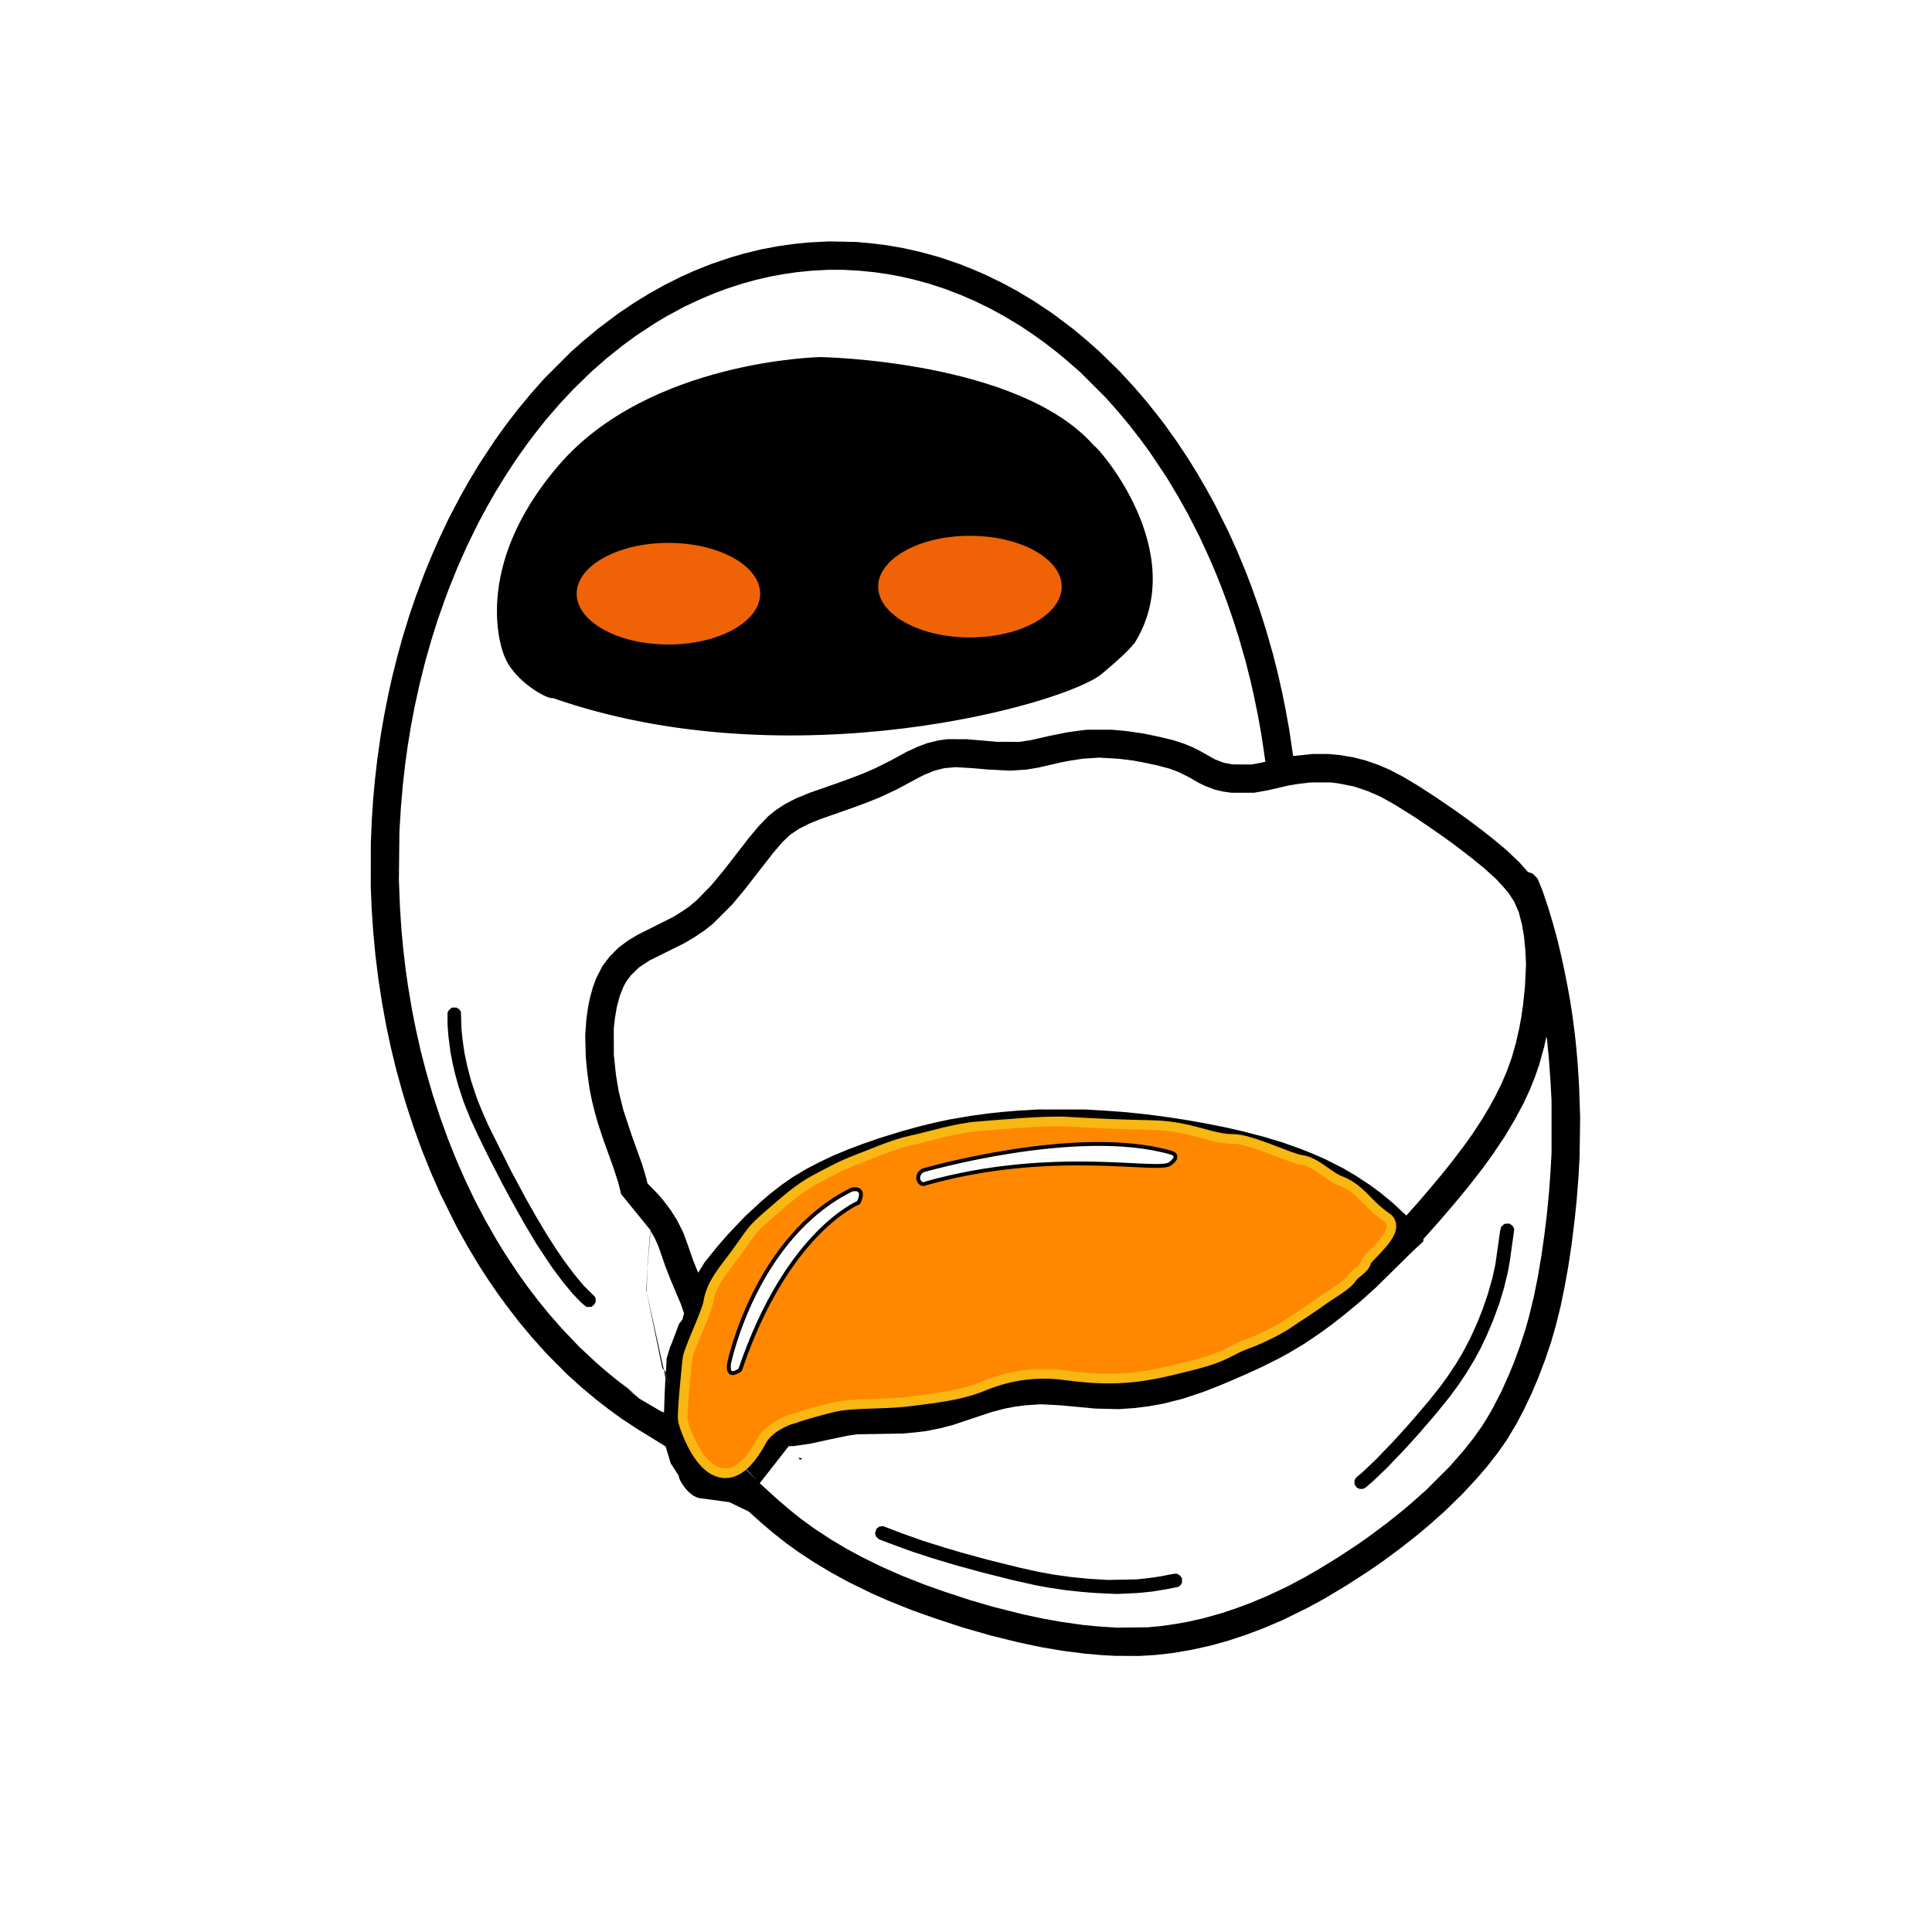
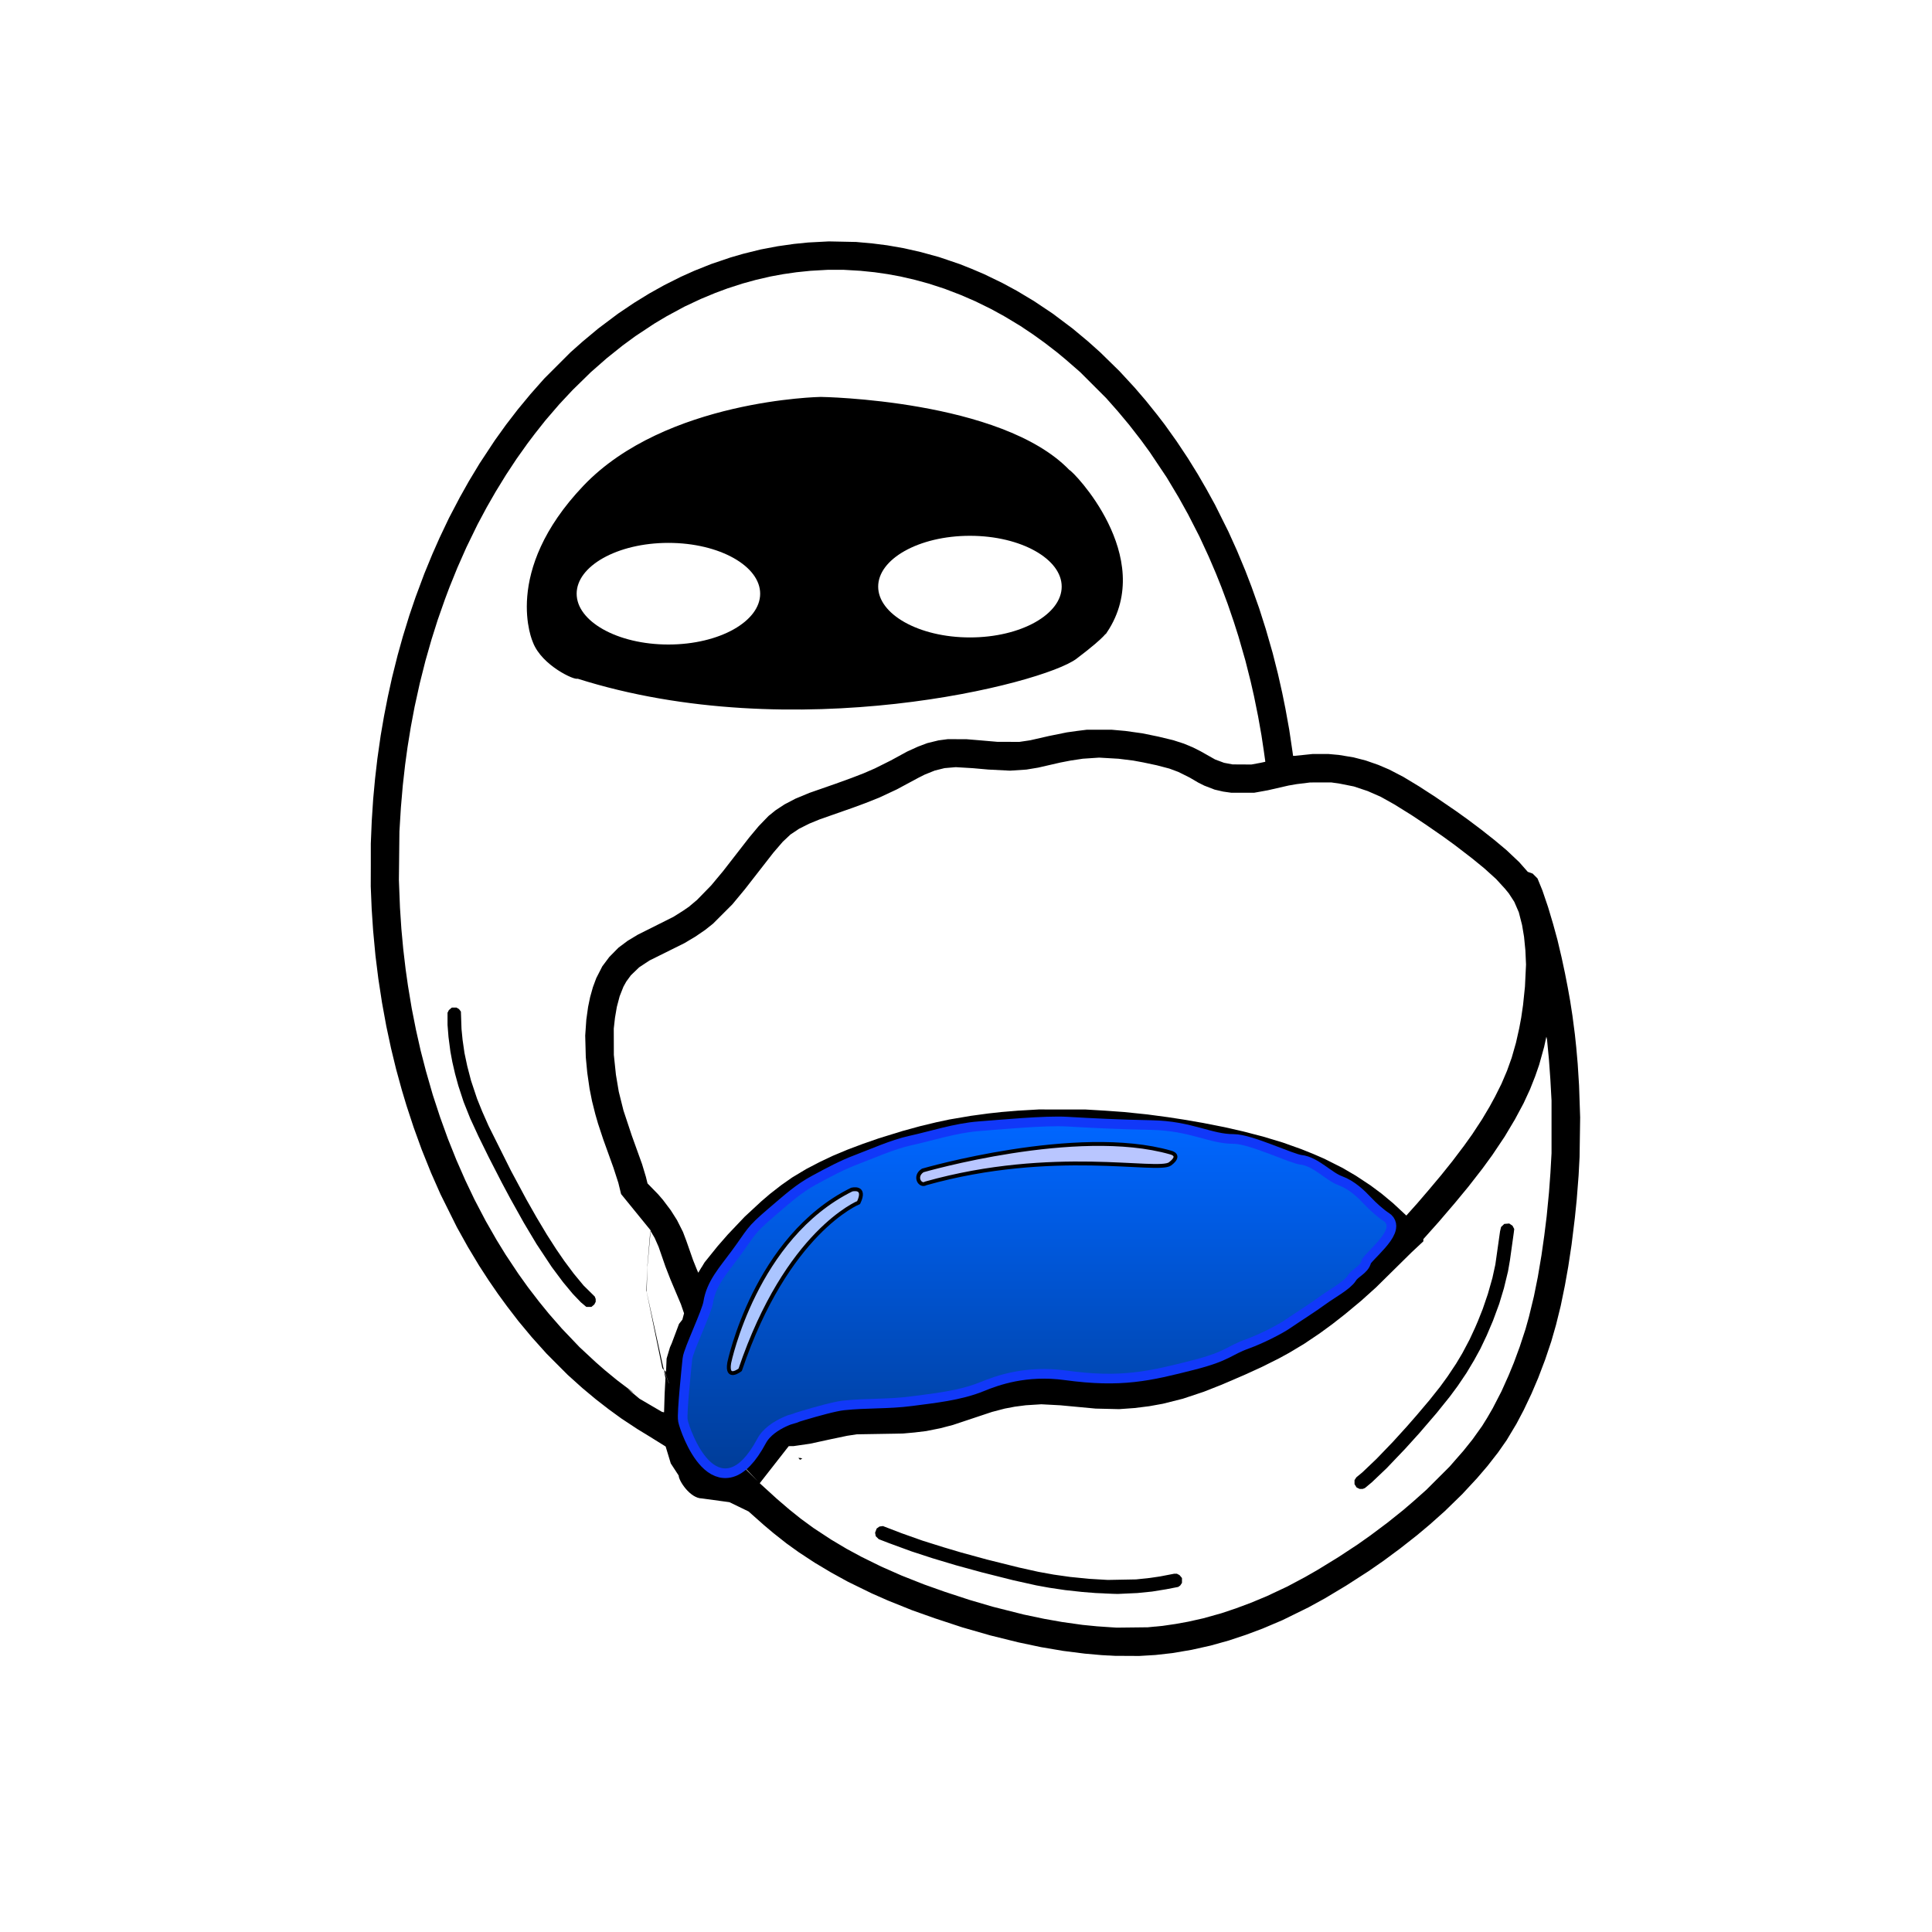
<svg xmlns="http://www.w3.org/2000/svg" viewBox="0 0 500 500" width="500" height="500">
+   <defs>
+     <linearGradient gradientUnits="userSpaceOnUse" x1="268.39" y1="291.468" x2="268.39" y2="380.025" id="gradient-0">
+       <stop offset="0" style="stop-color: rgba(0, 102, 255, 1)" />
+       <stop offset="1" style="stop-color: rgba(0, 61, 153, 1)" />
+     </linearGradient>
+   </defs>
  <path d="M 286.844 428.442 L 285.141 428.347 L 280.754 427.96 L 275.152 427.25 L 269.42 426.279 L 263.523 425.031 L 256.28 423.238 L 249.056 421.163 L 241.905 418.805 L 236.061 416.731 L 229.849 414.235 L 225.587 412.357 L 219.401 409.33 L 215.113 406.972 L 210.851 404.431 L 206.707 401.706 L 203.543 399.434 L 200.134 396.741 L 197.698 394.686 L 193.725 391.16 L 188.778 388.765 L 181.649 387.793 C 178.576 387.768 175.629 383.166 175.644 381.874 L 173.596 378.732 L 172.269 374.355 L 167.866 371.618 L 164.95 369.838 L 160.793 367.093 L 157.523 364.709 L 154.233 362.161 L 150.752 359.259 L 146.924 355.818 L 141.448 350.322 L 137.6 346.033 L 134.178 341.923 L 131.217 338.068 L 128.879 334.863 L 126.449 331.33 L 124 327.555 L 121.065 322.669 L 118.228 317.573 L 113.992 309.049 L 111.562 303.546 L 109.126 297.485 L 107.051 291.76 L 105.213 286.158 L 103.991 282.093 L 102.5 276.656 L 101.2 271.297 L 99.972 265.558 L 98.863 259.484 L 97.91 253.272 L 97.168 247.303 L 96.565 240.847 L 96.19 235.246 L 95.947 229.402 L 95.964 223.872 L 95.964 218.33 L 96.206 212.486 L 96.581 206.76 L 97.066 201.526 L 97.671 196.292 L 98.525 190.323 L 99.385 185.332 L 100.363 180.342 L 101.46 175.351 L 102.891 169.625 L 104.25 164.752 L 105.938 159.263 L 107.554 154.521 L 109.826 148.434 L 111.881 143.437 L 113.765 139.175 L 116.195 134.059 L 119.006 128.701 L 120.169 126.632 L 121.33 124.561 L 124.122 119.931 L 128.061 113.962 L 130.944 109.943 L 134.017 105.951 L 137.268 102.024 L 140.821 98.005 L 147.657 91.169 L 150.821 88.358 L 154.84 85.009 L 159.956 81.168 L 164.099 78.377 L 167.994 75.98 L 169.94 74.89 L 171.888 73.803 L 176.235 71.623 L 179.735 70.054 L 183.99 68.352 L 189.059 66.633 L 192.349 65.68 L 196.854 64.564 L 201.261 63.73 L 205.496 63.126 L 209.147 62.758 L 214.506 62.475 L 221.571 62.62 L 225.833 63.007 L 229.609 63.486 L 233.871 64.229 L 238.251 65.22 L 242.998 66.521 L 245.701 67.437 L 248.403 68.356 L 249.962 68.977 L 251.522 69.601 L 254.687 70.947 L 259.376 73.219 L 263.086 75.221 L 267.591 77.914 L 272.464 81.177 L 277.579 85.019 L 281.598 88.368 L 284.75 91.192 L 289.727 96.064 L 293.661 100.327 L 296.583 103.734 L 299.512 107.385 L 301.476 109.946 L 304.516 114.208 L 307.432 118.595 L 309.999 122.739 L 312.251 126.633 L 314.458 130.652 L 317.918 137.593 L 320.118 142.465 L 322.298 147.699 L 323.914 151.908 L 325.864 157.397 L 327.584 162.802 L 329.371 169.014 L 330.724 174.372 L 331.289 176.868 L 331.85 179.363 L 332.664 183.382 L 333.656 188.859 L 334.49 194.46 L 334.648 195.616 L 335.061 195.616 L 339.691 195.137 L 343.834 195.137 L 346.513 195.38 L 350.289 196.004 L 353.455 196.818 L 356.712 197.954 L 359.542 199.162 L 363.193 201.06 L 367.212 203.489 L 371.473 206.247 L 376.832 209.912 L 379.879 212.098 L 383.287 214.659 L 386.695 217.346 L 389.86 219.992 L 393.189 223.137 L 395.389 225.633 L 396.657 226.086 L 397.904 227.34 L 399.165 230.419 L 400.643 234.767 L 401.95 239.153 L 403.066 243.232 L 404.143 247.795 L 405.003 251.814 L 405.739 255.59 L 406.349 258.998 L 406.953 262.892 L 407.57 267.64 L 407.932 271.048 L 408.306 275.31 L 408.66 280.912 L 408.943 289.192 L 408.792 299.423 L 408.543 304.171 L 408.05 310.501 L 407.564 315.248 L 406.724 322.098 L 405.863 327.791 L 404.997 332.664 L 404.454 335.31 L 403.913 337.953 L 402.692 342.891 L 401.47 347.153 L 399.874 351.901 L 398.081 356.616 L 396.355 360.667 L 394.333 364.929 L 392.467 368.462 L 389.913 372.724 L 387.7 375.889 L 384.942 379.422 L 382.23 382.587 L 378.414 386.698 L 373.91 391.084 L 370.016 394.558 L 366.712 397.329 L 362.346 400.757 L 358.083 403.915 L 354.19 406.614 L 348.346 410.377 L 342.869 413.661 L 338.594 416.005 L 331.909 419.288 L 326.794 421.462 L 322.407 423.103 L 318.02 424.562 L 313.286 425.881 L 308.4 426.971 L 303.41 427.819 L 299.023 428.311 L 294.833 428.56 L 288.556 428.527 L 286.851 428.432 L 286.844 428.442 Z M 298.96 420.967 L 300.848 420.779 L 304.256 420.28 L 307.546 419.683 L 311.44 418.809 L 316.07 417.515 L 319.846 416.249 L 323.74 414.797 L 327.884 413.07 L 333.176 410.581 L 337.747 408.145 L 341.036 406.26 L 346.395 402.971 L 351.386 399.687 L 354.676 397.362 L 359.062 394.079 L 363.166 390.795 L 365.879 388.465 L 369.169 385.536 L 375.144 379.567 L 378.749 375.443 L 381.074 372.54 L 383.576 369.04 L 384.903 366.9 L 386.314 364.463 L 388.58 360.077 L 390.438 355.933 L 391.784 352.663 L 393.315 348.506 L 394.792 344.002 L 395.678 340.836 L 396.979 335.478 L 397.983 330.487 L 398.929 324.885 L 399.657 319.77 L 400.275 314.779 L 400.88 308.567 L 401.247 303.577 L 401.536 298.461 L 401.536 284.822 L 401.233 279.345 L 400.866 274.229 L 400.367 268.996 L 400.196 268.293 L 399.619 270.946 L 398.331 275.576 L 397.32 278.497 L 395.974 281.906 L 394.293 285.544 L 392.067 289.694 L 389.4 294.166 L 386.196 298.947 L 383.649 302.44 L 380.017 307.109 L 376.596 311.252 L 372.353 316.211 L 368.361 320.683 L 368.361 321.254 L 365.262 324.156 L 356.121 333.173 L 352.246 336.659 L 348.083 340.12 L 344.793 342.695 L 341.522 345.085 L 337.491 347.797 L 333.597 350.128 L 330.917 351.593 L 326.53 353.786 L 322.144 355.789 L 316.175 358.356 L 311.545 360.182 L 306.128 361.987 L 300.954 363.288 L 297.421 363.925 L 293.644 364.397 L 289.626 364.686 L 283.538 364.542 L 274.404 363.688 L 269.499 363.426 L 265.454 363.682 L 262.63 364.049 L 260.029 364.542 L 256.74 365.402 L 246.634 368.771 L 243.344 369.631 L 239.693 370.36 L 236.646 370.727 L 233.724 370.991 L 221.792 371.194 L 219.238 371.581 L 215.219 372.422 L 209.617 373.637 L 205.356 374.254 L 204.123 374.262 L 196.616 383.863 L 187.363 374.129 L 187.291 374.201 L 190.732 377.971 L 196.838 384.058 L 201.101 387.939 L 204.265 390.652 L 207.312 393.094 L 210.596 395.491 L 215.108 398.453 L 219.126 400.843 L 222.902 402.885 L 228.017 405.406 L 233.297 407.738 L 239.102 410.036 L 244.579 411.98 L 250.915 414.055 L 256.878 415.808 L 264.915 417.837 L 270.234 418.953 L 274.91 419.781 L 280.138 420.517 L 283.913 420.891 L 287.565 421.141 L 289.029 421.232 L 297.066 421.141 L 298.954 420.953 L 298.96 420.967 Z M 285.807 412.37 L 283.555 412.275 L 280.147 412.006 L 275.642 411.513 L 271.499 410.896 L 268.209 410.298 L 262.194 408.959 L 254.083 406.917 L 247.385 405.085 L 241.298 403.259 L 235.94 401.512 L 230.095 399.371 L 227.416 398.334 L 226.641 397.565 L 226.471 396.659 L 226.884 395.575 L 227.606 395.064 L 228.506 394.945 L 233.366 396.81 L 238.737 398.715 L 244.214 400.435 L 248.718 401.774 L 255.417 403.607 L 263.698 405.669 L 268.688 406.778 L 272.706 407.508 L 276.969 408.111 L 281.841 408.598 L 286.701 408.886 L 294.023 408.748 L 297.555 408.374 L 300.195 407.987 L 303.885 407.277 L 304.568 407.277 L 305.258 407.632 L 305.895 408.388 L 305.895 409.649 L 305.441 410.331 L 304.916 410.699 L 301.81 411.303 L 298.159 411.894 L 294.383 412.275 L 289.268 412.512 L 288.053 412.479 L 285.8 412.383 L 285.807 412.37 Z M 351.474 385.144 L 351.081 384.95 L 350.549 384.097 L 350.549 383.059 L 351.015 382.337 L 352.558 381.063 L 356.223 377.576 L 360.517 373.111 L 364.056 369.217 L 366.611 366.294 L 369.907 362.4 L 372.718 358.867 L 374.661 356.189 L 376.849 352.899 L 378.451 350.219 L 380.322 346.686 L 381.734 343.639 L 382.469 341.932 L 383.73 338.767 L 385.057 334.873 L 385.648 332.801 L 386.236 330.729 L 386.997 327.249 L 388.212 318.673 L 388.475 317.55 L 389.302 316.749 L 390.59 316.644 L 391.443 317.222 L 391.883 318.068 L 391.765 319.041 L 390.773 326.139 L 390.274 329.022 L 389.21 333.408 L 387.996 337.428 L 386.38 341.808 L 384.771 345.59 L 383.123 349.057 L 381.487 352.045 L 379.537 355.302 L 377.265 358.671 L 375.23 361.422 L 371.809 365.677 L 367.31 370.912 L 363.679 374.923 L 358.892 379.941 L 355.031 383.618 L 353.231 385.115 L 352.64 385.339 L 351.865 385.332 L 351.471 385.138 L 351.474 385.144 Z M 206.826 377.543 L 206.612 377.307 L 207.197 377.327 L 207.644 377.504 L 207.033 377.78 L 206.82 377.543 L 206.826 377.543 Z M 175.785 368.066 L 174.86 367.531 L 171.817 366.895 L 172.01 360.642 L 172.222 356.635 L 171.664 353.936 L 171.52 353.936 L 172.5 356.37 L 173.931 360.345 L 173.047 366.591 L 173.315 366.759 L 171.69 365.356 L 173.713 366.525 L 176.149 367.812 L 176.208 367.818 L 175.791 367.057 L 175.785 368.066 Z M 162.391 359.397 L 165.508 361.994 L 171.645 365.58 L 169.192 364.797 L 173.099 365.868 L 172.895 358.423 L 173.112 357.96 L 171.687 354.025 L 167.362 334.349 L 167.537 327.962 L 168.398 318.433 L 160.737 309.02 L 160.028 306.124 L 158.767 302.23 L 156.095 294.803 L 154.769 290.784 L 154.066 288.348 L 153.212 284.939 L 152.581 281.775 L 151.984 277.631 L 151.603 273.612 L 151.452 268.011 L 151.741 263.867 L 152.201 260.577 L 152.726 258.042 L 153.442 255.488 L 154.309 253.15 L 155.871 250.091 L 157.684 247.667 L 160.061 245.257 L 162.418 243.491 L 165.052 241.901 L 174.304 237.266 L 176.74 235.729 L 178.277 234.678 L 180.392 232.898 L 184.043 229.155 L 187.09 225.505 L 193.899 216.738 L 196.343 213.815 L 198.897 211.169 L 200.728 209.692 L 203.047 208.168 L 205.844 206.704 L 209.463 205.2 L 216.318 202.809 L 220.337 201.352 L 223.535 200.117 L 226.425 198.863 L 230.568 196.794 L 234.77 194.502 L 237.627 193.202 L 239.998 192.316 L 242.9 191.607 L 245.297 191.291 L 250.17 191.311 L 253.577 191.593 L 258.083 191.981 L 263.808 192.001 L 265.211 191.794 L 266.613 191.584 L 271.485 190.474 L 276.115 189.535 L 278.794 189.161 L 281.23 188.858 L 287.686 188.852 L 291.219 189.167 L 295.604 189.778 L 299.748 190.625 L 303.643 191.564 L 306.388 192.451 L 308.732 193.429 L 310.701 194.421 L 314.478 196.555 L 316.789 197.415 L 318.982 197.828 L 323.855 197.855 L 326.166 197.428 L 327.447 197.153 L 327.447 196.988 L 327.073 194.328 L 326.468 190.31 L 325.602 185.437 L 324.544 180.204 L 323.658 176.31 L 322.305 170.951 L 320.519 164.739 L 319.318 160.963 L 317.735 156.333 L 316.099 151.947 L 314.688 148.421 L 312.809 144.034 L 310.387 138.801 L 307.491 133.146 L 305.015 128.694 L 301.955 123.578 L 297.555 117.005 L 295.296 113.905 L 292.223 109.946 L 289.281 106.426 L 286.254 103.005 L 279.543 96.3 L 275.767 93.01 L 273.574 91.192 L 270.408 88.749 L 267.361 86.555 L 264.046 84.336 L 259.817 81.794 L 256.408 79.93 L 252.428 77.979 L 248.613 76.324 L 244.47 74.735 L 240.3 73.382 L 236.8 72.424 L 233.024 71.551 L 229.734 70.946 L 226.326 70.454 L 224.501 70.27 L 222.675 70.083 L 218.413 69.833 L 214.151 69.833 L 209.764 70.083 L 206.114 70.457 L 202.705 70.95 L 199.416 71.554 L 195.64 72.427 L 192.173 73.38 L 188.331 74.62 L 185.094 75.822 L 181.351 77.378 L 177.174 79.336 L 172.498 81.863 L 169.333 83.754 L 164.461 86.979 L 161.052 89.481 L 157.034 92.699 L 152.897 96.33 L 148.169 100.959 L 144.754 104.611 L 141.155 108.793 L 138.391 112.287 L 136.493 114.802 L 133.695 118.736 L 130.958 122.886 L 128.265 127.273 L 125.96 131.291 L 123.583 135.737 L 120.707 141.641 L 118.382 146.894 L 116.314 151.996 L 115.171 155.043 L 113.286 160.402 L 111.671 165.517 L 110.108 170.993 L 108.637 176.838 L 107.297 182.926 L 106.312 188.159 L 105.465 193.393 L 104.848 197.897 L 104.244 203.256 L 103.751 208.982 L 103.37 215.194 L 103.233 227.736 L 103.515 234.921 L 103.876 240.397 L 104.362 245.631 L 104.979 250.865 L 105.584 255.126 L 106.555 260.971 L 107.665 266.573 L 108.873 271.931 L 110.226 277.164 L 112.012 283.377 L 113.891 289.103 L 115.913 294.704 L 118.106 300.181 L 120.405 305.415 L 122.782 310.405 L 124.055 312.841 L 125.717 316.007 L 128.502 320.872 L 130.826 324.655 L 134.148 329.652 L 136.67 333.179 L 139.474 336.83 L 142.049 339.995 L 145.391 343.817 L 149.988 348.643 L 154.223 352.577 L 156.555 354.613 L 159.7 357.2 L 164.087 360.509 L 164.251 360.522 L 163.667 360.271 L 162.391 359.397 Z M 151.035 337.628 L 150.329 337.037 L 148.254 334.87 L 145.719 331.823 L 142.81 327.929 L 138.857 321.96 L 135.581 316.483 L 132.048 310.153 L 129.835 306.009 L 126.518 299.555 L 123.826 294.078 L 121.692 289.448 L 119.991 285.187 L 118.619 280.997 L 117.765 277.878 L 117.063 274.831 L 116.564 272.151 L 116.071 268.376 L 115.821 265.237 L 115.821 262.091 L 116.176 261.402 L 116.931 260.765 L 118.152 260.765 L 118.796 261.152 L 119.282 261.803 L 119.44 266.314 L 119.716 269.111 L 120.208 272.52 L 120.93 275.927 L 121.915 279.704 L 123.458 284.333 L 124.785 287.622 L 126.452 291.399 L 132.231 302.97 L 136.251 310.462 L 138.844 315.026 L 141.537 319.531 L 143.959 323.307 L 146.035 326.328 L 148.51 329.644 L 151.032 332.69 L 153.921 335.541 L 154.164 336.178 L 154.164 336.907 L 153.81 337.596 L 153.055 338.233 L 151.748 338.233 L 151.035 337.628 Z M 191.269 354.419 L 191.657 354.183 L 192.037 353.599 L 192.392 351.577 L 193.37 348.319 L 194.927 344.353 L 196.687 340.472 L 198.598 336.696 L 201.067 332.322 L 203.385 328.784 L 206.137 325.132 L 209.02 321.862 L 212.677 318.224 L 215.677 315.637 L 219.408 312.833 L 222.245 311.132 L 222.717 310.364 L 222.717 309.293 L 222.271 308.446 L 221.201 307.901 L 220.583 307.901 L 219.119 308.597 L 215.467 311.047 L 212.014 313.818 L 209.131 316.412 L 205.966 319.655 L 203.286 322.729 L 201.028 325.625 L 198.02 330.129 L 195.728 334.148 L 193.751 337.925 L 192.011 341.7 L 190.593 345.109 L 189.45 348.273 L 188.649 351.203 L 188.347 353.067 L 188.879 354.164 L 189.654 354.663 L 190.869 354.663 L 191.26 354.427 L 191.269 354.419 Z M 173.818 347.713 L 174.909 344.813 L 175.73 342.619 L 176.598 341.525 L 177.173 339.338 L 177.145 340.222 L 176.225 337.543 L 173.5 331.088 L 172.219 327.798 L 170.446 322.682 L 169.428 320.371 L 168.352 318.545 L 168.174 320.01 L 167.551 327.436 L 167.281 334.01 L 171.418 354.105 L 172.366 355.034 L 172.518 351.593 L 173.391 348.67 L 173.818 347.713 Z M 181.567 327.988 L 182.335 326.711 L 185.671 322.567 L 188.337 319.513 L 192.724 314.89 L 196.966 310.957 L 199.278 308.974 L 202.154 306.735 L 204.997 304.738 L 208.648 302.545 L 212.063 300.766 L 215.55 299.111 L 219.365 297.515 L 223.259 296.05 L 227.403 294.606 L 233.615 292.688 L 238.12 291.454 L 242.257 290.456 L 245.671 289.727 L 251.273 288.775 L 255.778 288.164 L 259.186 287.79 L 263.448 287.435 L 268.806 287.126 L 280.863 287.133 L 285.979 287.435 L 290.969 287.796 L 296.938 288.413 L 302.297 289.129 L 306.315 289.746 L 311.306 290.607 L 316.907 291.71 L 321.655 292.793 L 326.883 294.147 L 332.031 295.702 L 336.759 297.39 L 339.806 298.612 L 342.728 299.879 L 347.476 302.27 L 350.883 304.266 L 354.66 306.761 L 357.582 308.934 L 360.53 311.39 L 363.958 314.582 L 366.848 311.351 L 369.77 307.943 L 372.942 304.168 L 375.87 300.516 L 378.91 296.498 L 380.999 293.575 L 383.554 289.681 L 385.51 286.391 L 386.902 283.837 L 388.577 280.488 L 390.008 277.138 L 391.229 273.73 L 392.34 269.837 L 393.186 266.06 L 393.685 263.381 L 394.165 260.091 L 394.657 255.343 L 394.934 249.617 L 394.769 245.966 L 394.421 242.433 L 393.909 239.386 L 393.068 236.096 L 391.893 233.384 L 390.488 231.224 L 389.496 230.009 L 387.191 227.488 L 384.131 224.723 L 380.966 222.136 L 376.461 218.675 L 373.414 216.462 L 369.027 213.428 L 365.376 210.992 L 360.872 208.188 L 357.339 206.211 L 353.957 204.727 L 350.372 203.532 L 346.746 202.809 L 344.553 202.494 L 339.076 202.501 L 335.55 202.935 L 333.475 203.295 L 328.117 204.523 L 324.584 205.16 L 318.615 205.154 L 316.547 204.859 L 314.353 204.353 L 311.66 203.315 L 310.091 202.527 L 307.898 201.24 L 304.976 199.783 L 302.631 198.909 L 299.374 198.055 L 295.841 197.306 L 293.287 196.834 L 291.376 196.598 L 289.462 196.361 L 284.451 196.072 L 280.236 196.355 L 277.09 196.827 L 274.411 197.346 L 268.684 198.66 L 265.638 199.165 L 261.389 199.447 L 255.775 199.159 L 251.756 198.804 L 247.336 198.541 L 244.447 198.791 L 241.932 199.414 L 239.331 200.458 L 237.749 201.254 L 232.055 204.313 L 227.525 206.428 L 223.992 207.833 L 220.701 209.048 L 212.177 212.036 L 209.466 213.145 L 206.806 214.479 L 204.574 215.969 L 202.578 217.847 L 200.161 220.652 L 192.767 230.147 L 189.536 234.041 L 184.525 239.051 L 182.457 240.693 L 179.922 242.42 L 177.098 244.101 L 168.089 248.573 L 165.416 250.339 L 163.269 252.408 L 162.093 254.01 L 161.345 255.35 L 160.372 257.813 L 159.637 260.59 L 159.158 263.394 L 158.843 266.198 L 158.863 273.015 L 159.401 278.13 L 160.136 282.516 L 161.352 287.389 L 163.492 293.844 L 166.171 301.285 L 167.156 304.561 L 167.577 306.268 L 170.315 309.072 L 171.576 310.536 L 173.605 313.229 L 175.214 315.77 L 176.75 318.817 L 177.624 321.129 L 179.37 326.119 L 180.297 328.431 L 180.697 329.369 L 180.769 329.278 L 181.537 328.001 L 181.567 327.988 Z M 242.46 306.488 L 243.363 306.18 L 246.166 305.471 L 249.7 304.742 L 255.176 303.77 L 260.778 302.903 L 267.233 302.056 L 274.66 301.196 L 279.04 300.816 L 285.521 300.592 L 292.921 300.816 L 296.33 301.078 L 299.252 301.439 L 302.975 302.063 L 304.125 301.491 L 304.696 300.342 L 304.532 299.35 L 303.895 298.596 L 303.146 298.28 L 299.377 297.657 L 296.211 297.302 L 292.193 296.987 L 279.769 296.98 L 275.993 297.302 L 270.345 297.9 L 262.479 298.878 L 257.363 299.614 L 250.79 300.723 L 245.313 301.813 L 242.877 302.418 L 240.218 303.291 L 239.357 304.078 L 239.259 305.654 L 240.06 306.567 L 240.559 306.772 L 241.551 306.784 L 242.454 306.476 L 242.46 306.488 Z" style="" />
-   <path d="M 253.449 292.714 C 258.912 292.311 270.44 291.196 276.127 291.53 C 282.526 291.909 290.085 292.274 297.973 292.416 C 307.988 292.597 312.893 296.019 319.231 296.013 C 323.368 296.009 333.91 301.126 336.511 301.392 C 339.882 301.737 343.232 305.576 346.376 306.715 C 349.145 307.717 351.431 309.925 353.024 311.633 C 354.428 313.14 356.628 315.101 358.119 316.04 C 361.389 318.102 352.667 324.684 352.425 326.092 C 352.152 327.675 349.839 328.444 348.858 330.026 C 347.81 331.712 344.011 333.755 341.779 335.381 C 338.655 337.657 335.766 339.423 332.345 341.754 C 330.568 342.962 325.906 345.361 322.476 346.596 C 317.219 348.489 317.43 349.796 308.5 352.066 C 297.245 354.929 290.146 356.639 275.896 354.69 C 265.37 353.25 257.619 356.089 253.753 357.675 C 248.079 360.003 241.366 360.636 235.831 361.377 C 229.797 362.185 224.373 361.816 218.118 362.487 C 213.577 362.975 198.567 367.931 205.521 365.802 C 207.128 365.311 198.848 367.03 196.022 372.294 C 185.874 391.202 178.429 369.769 177.977 367.477 C 177.664 365.891 178.958 353.591 179.144 351.79 C 179.351 349.785 184.102 339.944 184.505 337.301 C 185.199 332.765 188.088 329.652 191.294 325.314 C 195.654 319.419 194.798 319.539 200.547 314.64 C 204.854 310.968 207.417 308.616 211.362 306.478 C 215.067 304.469 218.436 302.656 222.221 301.229 C 225.994 299.808 231.403 297.375 235.87 296.401 C 241.149 295.251 247.608 293.144 253.449 292.714 Z" style="fill-rule: nonzero; paint-order: markers stroke; fill: rgb(255, 136, 0); stroke-width: 5px; stroke: rgb(248, 183, 17);" />
-   <path style="stroke: rgb(0, 0, 0); fill: rgb(255, 255, 255);" d="M 188.721 352.702 C 188.721 352.702 195.42 320.239 220.411 307.872 C 220.411 307.872 224.276 306.842 222.215 311.222 C 222.215 311.222 203.665 318.693 191.556 354.505 C 191.556 354.505 187.949 357.339 188.721 352.702 Z" />
-   <path style="stroke: rgb(0, 0, 0); fill: rgb(255, 255, 255);" d="M 238.804 302.912 C 238.804 302.912 278.738 291.318 302.957 298.274 C 302.957 298.274 305.895 298.891 302.804 301.209 C 299.713 303.527 272.555 296.986 239.577 306.261 C 238.158 307.173 236.417 304.446 238.804 302.912 Z" />
-   <path style="stroke: rgb(0, 0, 0);" d="M 130.807 169.112 C 130.807 169.112 121.842 147.515 145.069 120.62 C 168.296 93.725 212.306 92.91 212.306 92.91 C 212.306 92.91 263.651 93.725 282.804 115.73 C 283.548 115.73 307.483 142.625 293.399 165.852 C 293.177 165.631 294.095 166.293 284.841 174.002 C 275.587 181.711 204.656 201.695 143.032 180.115 C 142.623 180.815 133.273 176.228 130.807 169.112 Z" />
-   <ellipse style="stroke: rgb(0, 0, 0); fill: rgb(239, 99, 6);" cx="172.984" cy="153.65" rx="24.246" ry="13.651" />
-   <ellipse style="stroke: rgb(0, 0, 0); fill: rgb(239, 99, 6);" cx="251.019" cy="151.816" rx="24.246" ry="13.651" />
+   <path d="M 253.449 292.714 C 258.912 292.311 270.44 291.196 276.127 291.53 C 282.526 291.909 290.085 292.274 297.973 292.416 C 307.988 292.597 312.893 296.019 319.231 296.013 C 323.368 296.009 333.91 301.126 336.511 301.392 C 339.882 301.737 343.232 305.576 346.376 306.715 C 349.145 307.717 351.431 309.925 353.024 311.633 C 354.428 313.14 356.628 315.101 358.119 316.04 C 361.389 318.102 352.667 324.684 352.425 326.092 C 352.152 327.675 349.839 328.444 348.858 330.026 C 347.81 331.712 344.011 333.755 341.779 335.381 C 338.655 337.657 335.766 339.423 332.345 341.754 C 330.568 342.962 325.906 345.361 322.476 346.596 C 317.219 348.489 317.43 349.796 308.5 352.066 C 297.245 354.929 290.146 356.639 275.896 354.69 C 265.37 353.25 257.619 356.089 253.753 357.675 C 248.079 360.003 241.366 360.636 235.831 361.377 C 229.797 362.185 224.373 361.816 218.118 362.487 C 213.577 362.975 198.567 367.931 205.521 365.802 C 207.128 365.311 198.848 367.03 196.022 372.294 C 185.874 391.202 178.429 369.769 177.977 367.477 C 177.664 365.891 178.958 353.591 179.144 351.79 C 179.351 349.785 184.102 339.944 184.505 337.301 C 185.199 332.765 188.088 329.652 191.294 325.314 C 195.654 319.419 194.798 319.539 200.547 314.64 C 204.854 310.968 207.417 308.616 211.362 306.478 C 215.067 304.469 218.436 302.656 222.221 301.229 C 225.994 299.808 231.403 297.375 235.87 296.401 C 241.149 295.251 247.608 293.144 253.449 292.714 Z" style="fill-rule: nonzero; paint-order: markers stroke; stroke-width: 5px; stroke: rgb(17, 56, 248); fill: url(#gradient-0);" />
+   <path style="stroke: rgb(0, 0, 0); fill: rgb(171, 197, 255);" d="M 188.721 352.702 C 188.721 352.702 195.42 320.239 220.411 307.872 C 220.411 307.872 224.276 306.842 222.215 311.222 C 222.215 311.222 203.665 318.693 191.556 354.505 C 191.556 354.505 187.949 357.339 188.721 352.702 Z" />
+   <path style="stroke: rgb(0, 0, 0); fill: rgb(185, 198, 255);" d="M 238.804 302.912 C 238.804 302.912 278.738 291.318 302.957 298.274 C 302.957 298.274 305.895 298.891 302.804 301.209 C 299.713 303.527 272.555 296.986 239.577 306.261 C 238.158 307.173 236.417 304.446 238.804 302.912 Z" />
+   <path style="stroke: rgb(0, 0, 0);" d="M 138.385 166.048 C 138.385 166.048 130.242 148.242 151.339 126.067 C 172.436 103.894 212.413 103.222 212.413 103.222 C 212.413 103.222 259.05 103.894 276.448 122.037 C 277.123 122.037 298.865 144.211 286.072 163.36 C 285.87 163.178 286.704 163.723 278.299 170.079 C 269.893 176.435 205.464 192.912 149.489 175.12 C 149.118 175.697 140.625 171.914 138.385 166.048 Z" />
+   <ellipse style="stroke: rgb(0, 0, 0); fill: rgb(255, 255, 255);" cx="172.984" cy="153.65" rx="24.246" ry="13.651" />
+   <ellipse style="stroke: rgb(0, 0, 0); fill: rgb(255, 255, 255);" cx="251.019" cy="151.816" rx="24.246" ry="13.651" />
</svg>
